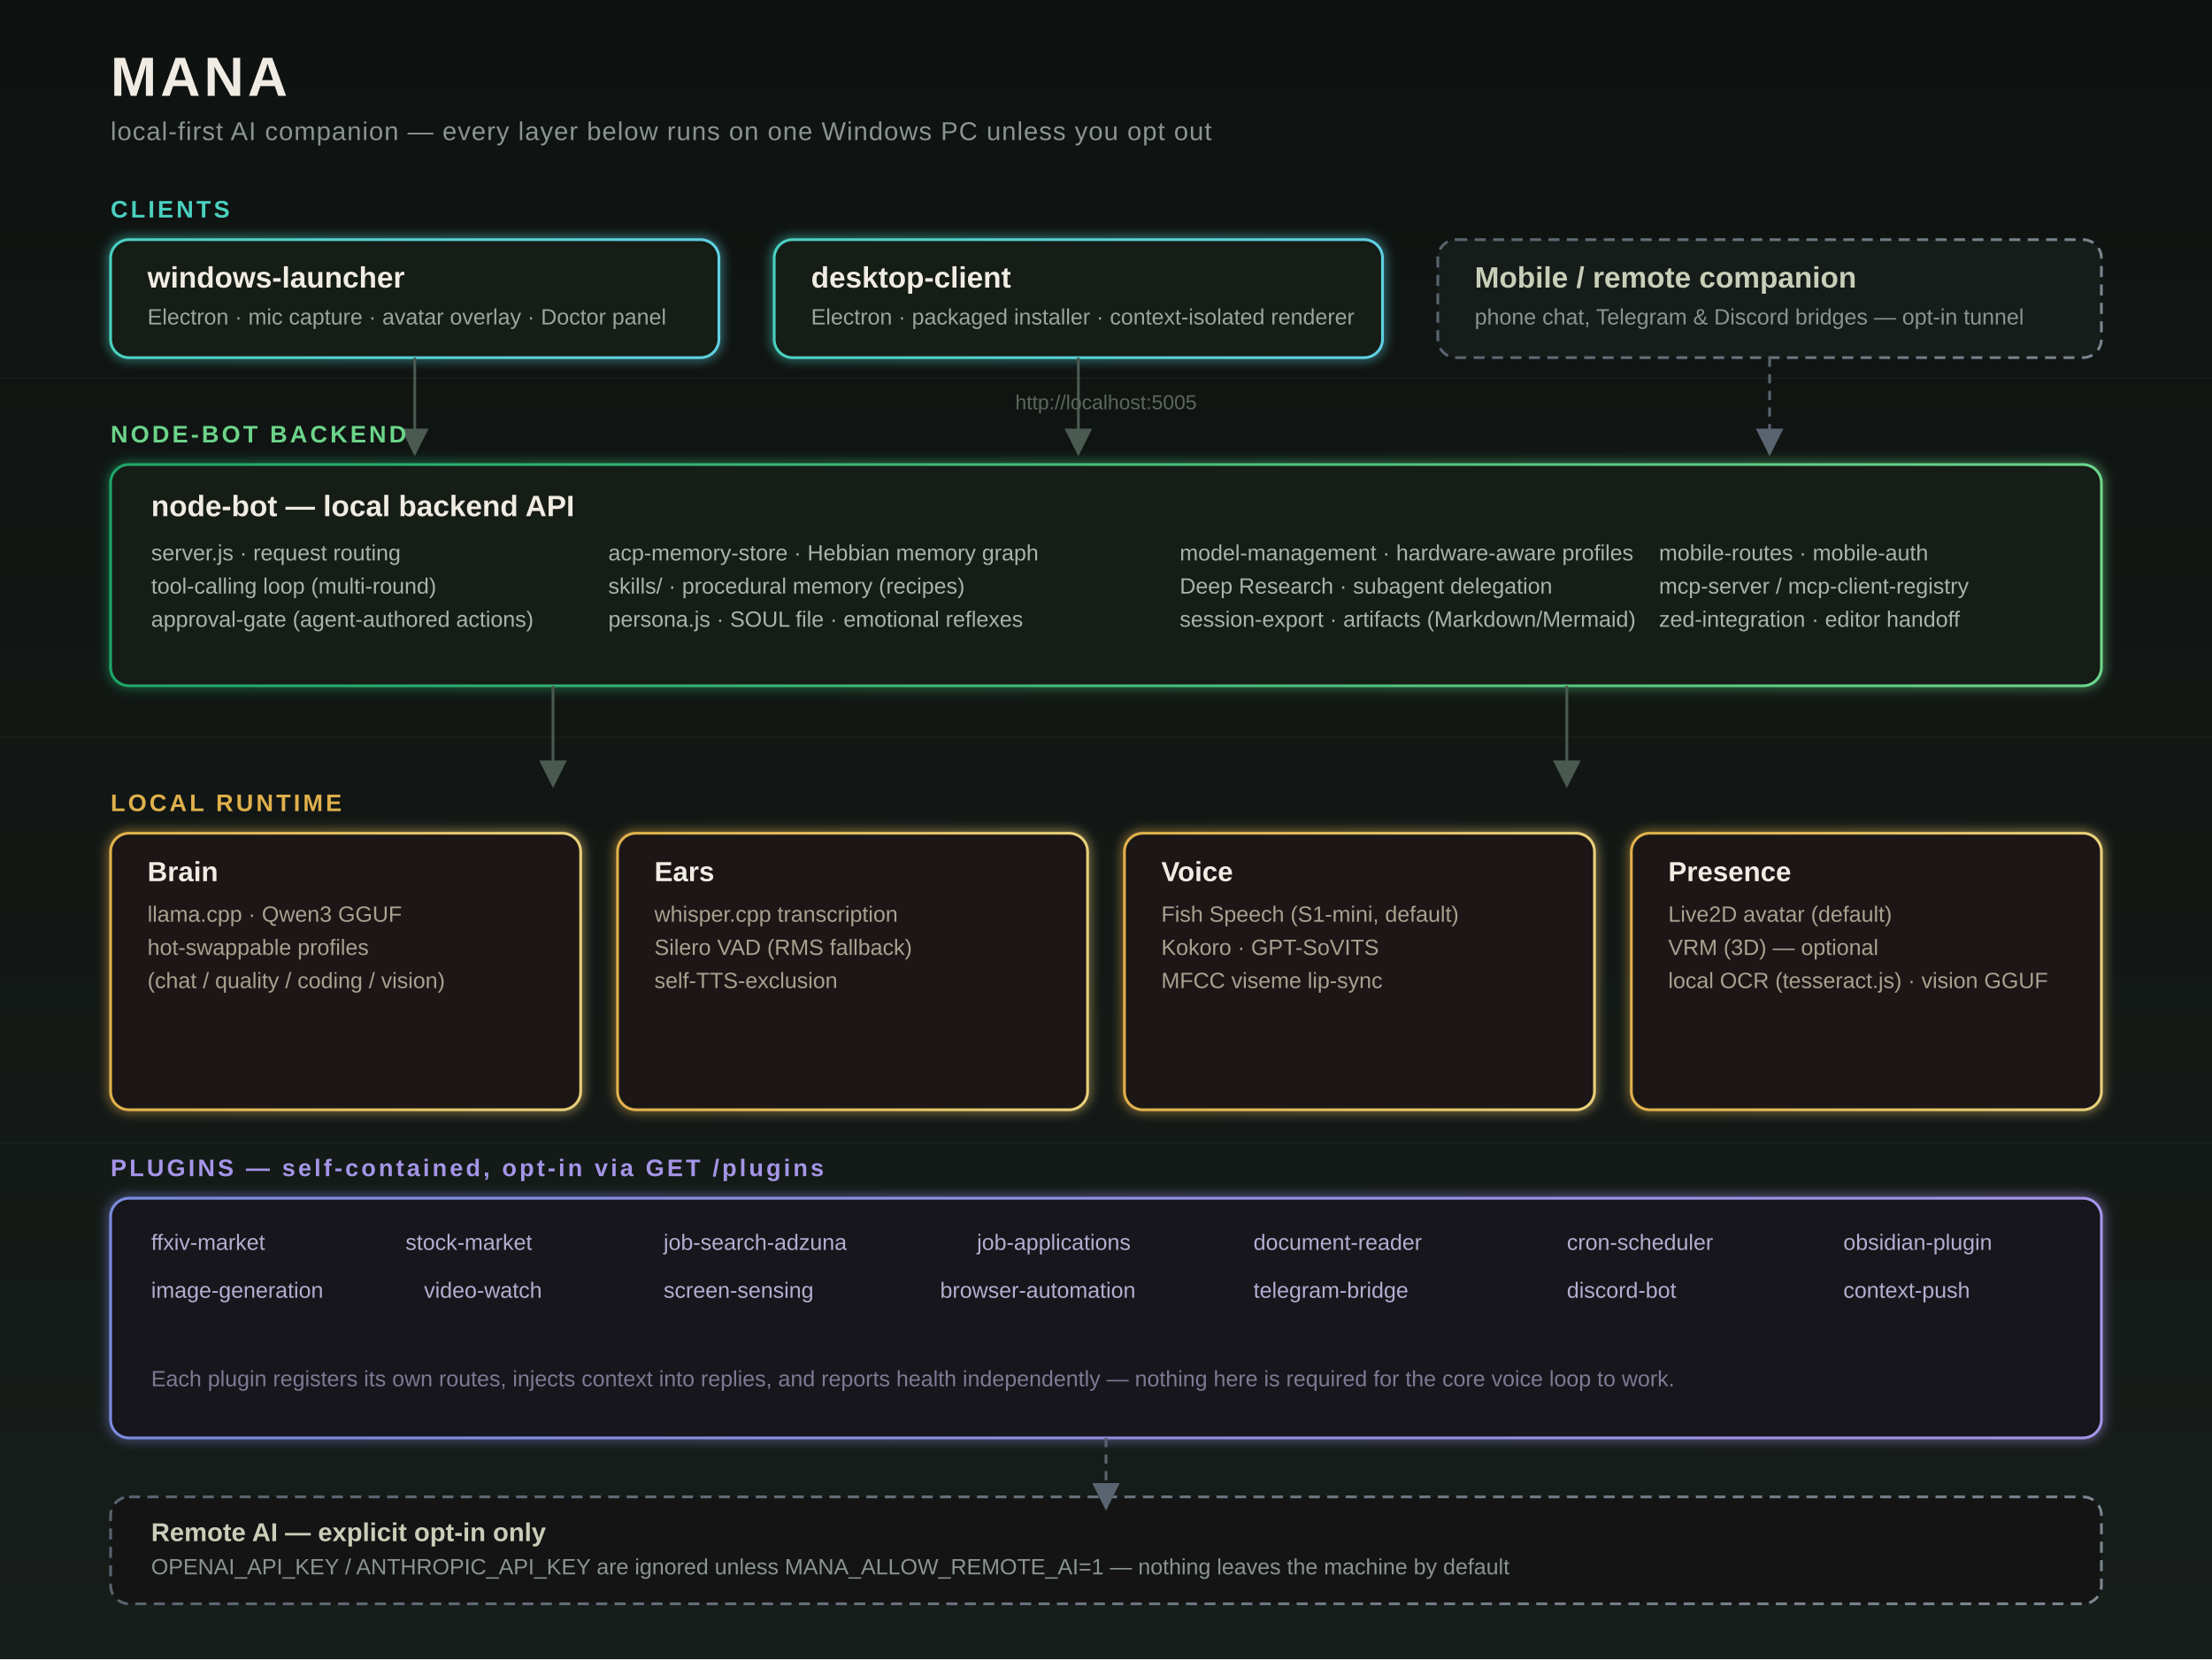
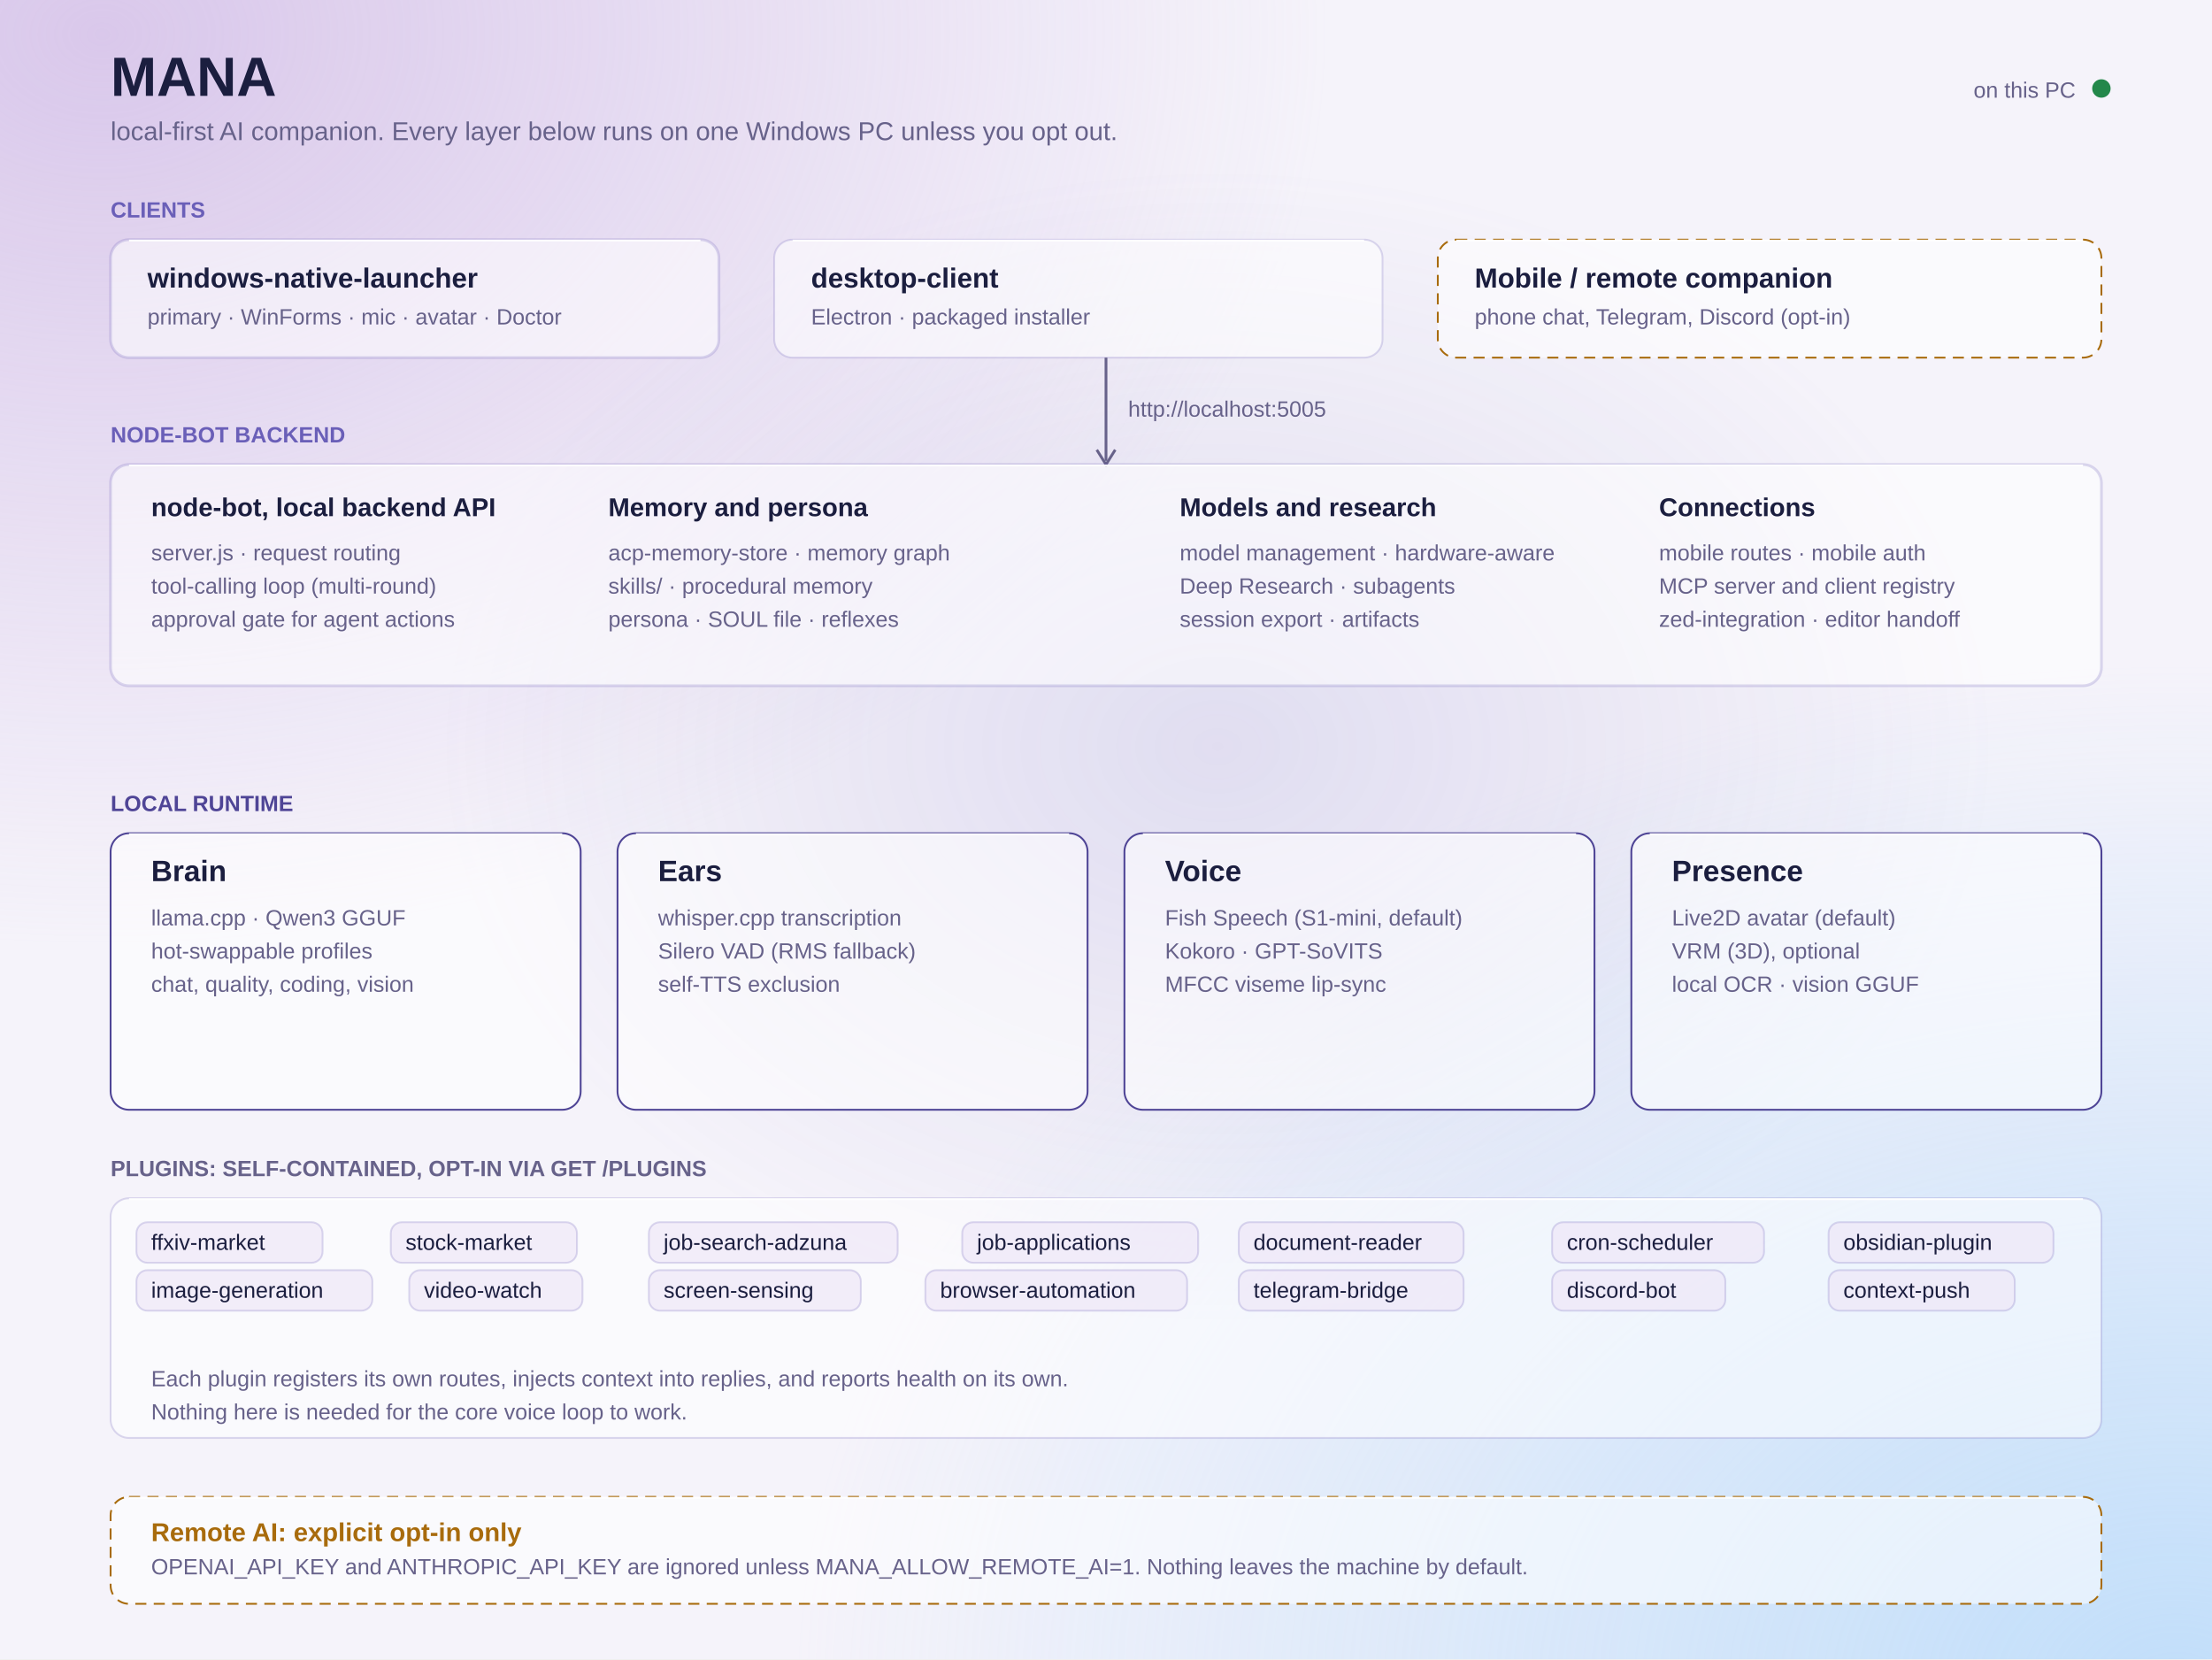
- <svg xmlns="http://www.w3.org/2000/svg" viewBox="0 0 1200 900" font-family="'Segoe UI', 'Helvetica Neue', Arial, sans-serif">
+ <svg xmlns="http://www.w3.org/2000/svg" viewBox="0 0 1200 900" font-family="'Segoe UI', 'Helvetica Neue', Arial, sans-serif" role="img">
  <defs>
-     <linearGradient id="bg" x1="0" y1="0" x2="0" y2="1">
-       <stop offset="0" stop-color="#0e1210" />
-       <stop offset="1" stop-color="#171d1a" />
-     </linearGradient>
-     <linearGradient id="clients" x1="0" y1="0" x2="1" y2="0">
-       <stop offset="0" stop-color="#4ad0c0" />
-       <stop offset="1" stop-color="#5fd0e0" />
-     </linearGradient>
-     <linearGradient id="core" x1="0" y1="0" x2="1" y2="0">
-       <stop offset="0" stop-color="#1fa669" />
-       <stop offset="1" stop-color="#6cd48a" />
-     </linearGradient>
-     <linearGradient id="runtime" x1="0" y1="0" x2="1" y2="0">
-       <stop offset="0" stop-color="#e0b04c" />
-       <stop offset="1" stop-color="#e8cf7a" />
-     </linearGradient>
-     <linearGradient id="plugins" x1="0" y1="0" x2="1" y2="0">
-       <stop offset="0" stop-color="#7b8ce0" />
-       <stop offset="1" stop-color="#a595e8" />
-     </linearGradient>
-     <linearGradient id="remote" x1="0" y1="0" x2="1" y2="0">
-       <stop offset="0" stop-color="#5a6470" />
-       <stop offset="1" stop-color="#7a8590" />
-     </linearGradient>
-     <filter id="glow" x="-20%" y="-20%" width="140%" height="140%">
-       <feGaussianBlur stdDeviation="3" result="b" />
-       <feMerge>
-         <feMergeNode in="b" />
-         <feMergeNode in="SourceGraphic" />
-       </feMerge>
-     </filter>
-     <marker id="arrow" markerWidth="10" markerHeight="10" refX="5" refY="5" orient="auto">
-       <path d="M0 0 L10 5 L0 10 z" fill="#4a5a50" />
-     </marker>
-     <marker id="arrowDashed" markerWidth="10" markerHeight="10" refX="5" refY="5" orient="auto">
-       <path d="M0 0 L10 5 L0 10 z" fill="#5a6470" />
-     </marker>
+     <radialGradient id="glowA" cx="0.05" cy="0.02" r="0.55">
+       <stop offset="0" stop-color="#c6aae0" stop-opacity="0.59" />
+       <stop offset="1" stop-color="#c6aae0" stop-opacity="0" />
+     </radialGradient>
+     <radialGradient id="glowB" cx="0.98" cy="1.02" r="0.62">
+       <stop offset="0" stop-color="#a3d2fa" stop-opacity="0.63" />
+       <stop offset="1" stop-color="#a3d2fa" stop-opacity="0" />
+     </radialGradient>
+     <radialGradient id="glowC" cx="0.55" cy="0.45" r="0.35">
+       <stop offset="0" stop-color="#766dbe" stop-opacity="0.16" />
+       <stop offset="1" stop-color="#766dbe" stop-opacity="0" />
+     </radialGradient>
  </defs>
-   <rect width="1200" height="900" fill="url(#bg)" />
-   <g stroke="#ffffff" stroke-opacity="0.03">
-     <line x1="0" y1="205" x2="1200" y2="205" />
-     <line x1="0" y1="400" x2="1200" y2="400" />
-     <line x1="0" y1="620" x2="1200" y2="620" />
-   </g>
-   <text x="60" y="52" fill="#f0ece4" font-size="30" font-weight="700" letter-spacing="2">MANA</text>
-   <text x="60" y="76" fill="#8a9490" font-size="14" letter-spacing="0.5">local-first AI companion — every layer below runs on one Windows PC unless you opt out</text>
-   <text x="60" y="118" fill="#4ad0c0" font-size="13" font-weight="600" letter-spacing="1.5">CLIENTS</text>
-   <rect x="60" y="130" width="330" height="64" rx="10" fill="#161c19" stroke="url(#clients)" stroke-width="1.5" filter="url(#glow)" />
-   <text x="80" y="156" fill="#f0ece4" font-size="16" font-weight="600">windows-launcher</text>
-   <text x="80" y="176" fill="#9aa5a0" font-size="12">Electron · mic capture · avatar overlay · Doctor panel</text>
-   <rect x="420" y="130" width="330" height="64" rx="10" fill="#161c19" stroke="url(#clients)" stroke-width="1.5" filter="url(#glow)" />
-   <text x="440" y="156" fill="#f0ece4" font-size="16" font-weight="600">desktop-client</text>
-   <text x="440" y="176" fill="#9aa5a0" font-size="12">Electron · packaged installer · context-isolated renderer</text>
-   <rect x="780" y="130" width="360" height="64" rx="10" fill="#161c19" stroke="url(#remote)" stroke-width="1.5" stroke-dasharray="6,4" />
-   <text x="800" y="156" fill="#c8ceb8" font-size="16" font-weight="600">Mobile / remote companion</text>
-   <text x="800" y="176" fill="#8a9490" font-size="12">phone chat, Telegram &amp; Discord bridges — opt-in tunnel</text>
-   <line x1="225" y1="194" x2="225" y2="240" stroke="#4a5a50" stroke-width="1.5" marker-end="url(#arrow)" />
-   <line x1="585" y1="194" x2="585" y2="240" stroke="#4a5a50" stroke-width="1.5" marker-end="url(#arrow)" />
-   <line x1="960" y1="194" x2="960" y2="240" stroke="#5a6470" stroke-width="1.5" stroke-dasharray="5,4" marker-end="url(#arrowDashed)" />
-   <text x="600" y="222" fill="#5c665f" font-size="11" text-anchor="middle">http://localhost:5005</text>
-   <text x="60" y="240" fill="#6cd48a" font-size="13" font-weight="600" letter-spacing="1.5">NODE-BOT BACKEND</text>
-   <rect x="60" y="252" width="1080" height="120" rx="10" fill="#141a17" stroke="url(#core)" stroke-width="1.5" filter="url(#glow)" />
-   <text x="82" y="280" fill="#f0ece4" font-size="16" font-weight="700">node-bot — local backend API</text>
-   <g font-size="12" fill="#a8b3ab">
-     <text x="82" y="304">server.js · request routing</text>
-     <text x="82" y="322">tool-calling loop (multi-round)</text>
-     <text x="82" y="340">approval-gate (agent-authored actions)</text>
-     <text x="330" y="304">acp-memory-store · Hebbian memory graph</text>
-     <text x="330" y="322">skills/ · procedural memory (recipes)</text>
-     <text x="330" y="340">persona.js · SOUL file · emotional reflexes</text>
-     <text x="640" y="304">model-management · hardware-aware profiles</text>
-     <text x="640" y="322">Deep Research · subagent delegation</text>
-     <text x="640" y="340">session-export · artifacts (Markdown/Mermaid)</text>
-     <text x="900" y="304">mobile-routes · mobile-auth</text>
-     <text x="900" y="322">mcp-server / mcp-client-registry</text>
-     <text x="900" y="340">zed-integration · editor handoff</text>
-   </g>
-   <line x1="300" y1="372" x2="300" y2="420" stroke="#4a5a50" stroke-width="1.5" marker-end="url(#arrow)" />
-   <line x1="850" y1="372" x2="850" y2="420" stroke="#4a5a50" stroke-width="1.5" marker-end="url(#arrow)" />
-   <text x="60" y="440" fill="#e0b04c" font-size="13" font-weight="600" letter-spacing="1.5">LOCAL RUNTIME</text>
-   <rect x="60" y="452" width="255" height="150" rx="10" fill="#1a1712" stroke="url(#runtime)" stroke-width="1.5" filter="url(#glow)" />
-   <text x="80" y="478" fill="#f0ece4" font-size="15" font-weight="600">Brain</text>
-   <text x="80" y="500" fill="#a8a190" font-size="12">llama.cpp · Qwen3 GGUF</text>
-   <text x="80" y="518" fill="#a8a190" font-size="12">hot-swappable profiles</text>
-   <text x="80" y="536" fill="#a8a190" font-size="12">(chat / quality / coding / vision)</text>
-   <rect x="335" y="452" width="255" height="150" rx="10" fill="#1a1712" stroke="url(#runtime)" stroke-width="1.5" filter="url(#glow)" />
-   <text x="355" y="478" fill="#f0ece4" font-size="15" font-weight="600">Ears</text>
-   <text x="355" y="500" fill="#a8a190" font-size="12">whisper.cpp transcription</text>
-   <text x="355" y="518" fill="#a8a190" font-size="12">Silero VAD (RMS fallback)</text>
-   <text x="355" y="536" fill="#a8a190" font-size="12">self-TTS-exclusion</text>
-   <rect x="610" y="452" width="255" height="150" rx="10" fill="#1a1712" stroke="url(#runtime)" stroke-width="1.5" filter="url(#glow)" />
-   <text x="630" y="478" fill="#f0ece4" font-size="15" font-weight="600">Voice</text>
-   <text x="630" y="500" fill="#a8a190" font-size="12">Fish Speech (S1-mini, default)</text>
-   <text x="630" y="518" fill="#a8a190" font-size="12">Kokoro · GPT-SoVITS</text>
-   <text x="630" y="536" fill="#a8a190" font-size="12">MFCC viseme lip-sync</text>
-   <rect x="885" y="452" width="255" height="150" rx="10" fill="#1a1712" stroke="url(#runtime)" stroke-width="1.5" filter="url(#glow)" />
-   <text x="905" y="478" fill="#f0ece4" font-size="15" font-weight="600">Presence</text>
-   <text x="905" y="500" fill="#a8a190" font-size="12">Live2D avatar (default)</text>
-   <text x="905" y="518" fill="#a8a190" font-size="12">VRM (3D) — optional</text>
-   <text x="905" y="536" fill="#a8a190" font-size="12">local OCR (tesseract.js) · vision GGUF</text>
-   <text x="60" y="638" fill="#a595e8" font-size="13" font-weight="600" letter-spacing="1.5">PLUGINS — self-contained, opt-in via GET /plugins</text>
-   <rect x="60" y="650" width="1080" height="130" rx="10" fill="#17151f" stroke="url(#plugins)" stroke-width="1.5" filter="url(#glow)" />
-   <g font-size="12" fill="#b3aed0">
-     <text x="82" y="678">ffxiv-market</text>
-     <text x="220" y="678">stock-market</text>
-     <text x="360" y="678">job-search-adzuna</text>
-     <text x="530" y="678">job-applications</text>
-     <text x="680" y="678">document-reader</text>
-     <text x="850" y="678">cron-scheduler</text>
-     <text x="1000" y="678">obsidian-plugin</text>
-     <text x="82" y="704">image-generation</text>
-     <text x="230" y="704">video-watch</text>
-     <text x="360" y="704">screen-sensing</text>
-     <text x="510" y="704">browser-automation</text>
-     <text x="680" y="704">telegram-bridge</text>
-     <text x="850" y="704">discord-bot</text>
-     <text x="1000" y="704">context-push</text>
-   </g>
-   <text x="82" y="752" fill="#7d7a94" font-size="12">Each plugin registers its own routes, injects context into replies, and reports health independently — nothing here is required for the core voice loop to work.</text>
-   <rect x="60" y="812" width="1080" height="58" rx="10" fill="#141414" stroke="url(#remote)" stroke-width="1.5" stroke-dasharray="6,4" />
-   <text x="82" y="836" fill="#c8ceb8" font-size="14" font-weight="600">Remote AI — explicit opt-in only</text>
-   <text x="82" y="854" fill="#8a9490" font-size="12">OPENAI_API_KEY / ANTHROPIC_API_KEY are ignored unless MANA_ALLOW_REMOTE_AI=1 — nothing leaves the machine by default</text>
-   <line x1="600" y1="780" x2="600" y2="812" stroke="#5a6470" stroke-width="1.5" stroke-dasharray="5,4" marker-end="url(#arrowDashed)" />
+   <rect width="1200" height="900" fill="#f5f3fa" />
+   <rect width="1200" height="900" fill="url(#glowA)" />
+   <rect width="1200" height="900" fill="url(#glowB)" />
+   <rect width="1200" height="900" fill="url(#glowC)" />
+   <text x="60" y="52" font-size="30" font-weight="600" fill="#1b1e3f" text-anchor="start">MANA</text>
+   <text x="60" y="76" font-size="14" font-weight="400" fill="#67628a" text-anchor="start">local-first AI companion. Every layer below runs on one Windows PC unless you opt out.</text>
+   <circle cx="1140" cy="48" r="5" fill="#23874a" />
+   <text x="1126" y="53" font-size="12" font-weight="400" fill="#67628a" text-anchor="end">on this PC</text>
+   <text x="60" y="118" font-size="12" font-weight="600" fill="#6a5fb8" text-anchor="start">CLIENTS</text>
+   <rect x="60" y="130" width="330" height="64" rx="10" fill="#ffffff" fill-opacity="0.55" stroke="#6a5fb8" stroke-opacity="0.22" stroke-width="1.5" />
+   <path d="M70 130.5 H380" stroke="#ffffff" stroke-opacity="0.95" stroke-width="1" />
+   <text x="80" y="156" font-size="15" font-weight="600" fill="#1b1e3f" text-anchor="start">windows-native-launcher</text>
+   <text x="80" y="176" font-size="12" font-weight="400" fill="#67628a" text-anchor="start">primary · WinForms · mic · avatar · Doctor</text>
+   <rect x="420" y="130" width="330" height="64" rx="10" fill="#ffffff" fill-opacity="0.55" stroke="#6a5fb8" stroke-opacity="0.22" stroke-width="1" />
+   <path d="M430 130.5 H740" stroke="#ffffff" stroke-opacity="0.95" stroke-width="1" />
+   <text x="440" y="156" font-size="15" font-weight="600" fill="#1b1e3f" text-anchor="start">desktop-client</text>
+   <text x="440" y="176" font-size="12" font-weight="400" fill="#67628a" text-anchor="start">Electron · packaged installer</text>
+   <rect x="780" y="130" width="360" height="64" rx="10" fill="#ffffff" fill-opacity="0.55" stroke="#a86b0c" stroke-width="1" stroke-dasharray="6,4" />
+   <path d="M790 130.5 H1130" stroke="#ffffff" stroke-opacity="0.95" stroke-width="1" />
+   <text x="800" y="156" font-size="15" font-weight="600" fill="#1b1e3f" text-anchor="start">Mobile / remote companion</text>
+   <text x="800" y="176" font-size="12" font-weight="400" fill="#67628a" text-anchor="start">phone chat, Telegram, Discord (opt-in)</text>
+   <line x1="600" y1="194" x2="600" y2="250" stroke="#67628a" stroke-width="1.5" />
+   <path d="M595 244 L600 252 L605 244" fill="none" stroke="#67628a" stroke-width="1.5" />
+   <text x="612" y="226" font-size="12" font-weight="400" fill="#67628a" text-anchor="start">http://localhost:5005</text>
+   <text x="60" y="240" font-size="12" font-weight="600" fill="#6a5fb8" text-anchor="start">NODE-BOT BACKEND</text>
+   <rect x="60" y="252" width="1080" height="120" rx="10" fill="#ffffff" fill-opacity="0.55" stroke="#6a5fb8" stroke-opacity="0.22" stroke-width="1.5" />
+   <path d="M70 252.5 H1130" stroke="#ffffff" stroke-opacity="0.95" stroke-width="1" />
+   <text x="82" y="280" font-size="14" font-weight="600" fill="#1b1e3f" text-anchor="start">node-bot, local backend API</text>
+   <text x="82" y="304" font-size="12" font-weight="400" fill="#67628a" text-anchor="start">server.js · request routing</text>
+   <text x="82" y="322" font-size="12" font-weight="400" fill="#67628a" text-anchor="start">tool-calling loop (multi-round)</text>
+   <text x="82" y="340" font-size="12" font-weight="400" fill="#67628a" text-anchor="start">approval gate for agent actions</text>
+   <text x="330" y="280" font-size="14" font-weight="600" fill="#1b1e3f" text-anchor="start">Memory and persona</text>
+   <text x="330" y="304" font-size="12" font-weight="400" fill="#67628a" text-anchor="start">acp-memory-store · memory graph</text>
+   <text x="330" y="322" font-size="12" font-weight="400" fill="#67628a" text-anchor="start">skills/ · procedural memory</text>
+   <text x="330" y="340" font-size="12" font-weight="400" fill="#67628a" text-anchor="start">persona · SOUL file · reflexes</text>
+   <text x="640" y="280" font-size="14" font-weight="600" fill="#1b1e3f" text-anchor="start">Models and research</text>
+   <text x="640" y="304" font-size="12" font-weight="400" fill="#67628a" text-anchor="start">model management · hardware-aware</text>
+   <text x="640" y="322" font-size="12" font-weight="400" fill="#67628a" text-anchor="start">Deep Research · subagents</text>
+   <text x="640" y="340" font-size="12" font-weight="400" fill="#67628a" text-anchor="start">session export · artifacts</text>
+   <text x="900" y="280" font-size="14" font-weight="600" fill="#1b1e3f" text-anchor="start">Connections</text>
+   <text x="900" y="304" font-size="12" font-weight="400" fill="#67628a" text-anchor="start">mobile routes · mobile auth</text>
+   <text x="900" y="322" font-size="12" font-weight="400" fill="#67628a" text-anchor="start">MCP server and client registry</text>
+   <text x="900" y="340" font-size="12" font-weight="400" fill="#67628a" text-anchor="start">zed-integration · editor handoff</text>
+   <text x="60" y="440" font-size="12" font-weight="600" fill="#4f4596" text-anchor="start">LOCAL RUNTIME</text>
+   <rect x="60" y="452" width="255" height="150" rx="10" fill="#ffffff" fill-opacity="0.55" stroke="#4f4596" stroke-width="1" />
+   <path d="M70 452.5 H305" stroke="#ffffff" stroke-opacity="0.95" stroke-width="1" />
+   <text x="82" y="478" font-size="16" font-weight="600" fill="#1b1e3f" text-anchor="start">Brain</text>
+   <text x="82" y="502" font-size="12" font-weight="400" fill="#67628a" text-anchor="start">llama.cpp · Qwen3 GGUF</text>
+   <text x="82" y="520" font-size="12" font-weight="400" fill="#67628a" text-anchor="start">hot-swappable profiles</text>
+   <text x="82" y="538" font-size="12" font-weight="400" fill="#67628a" text-anchor="start">chat, quality, coding, vision</text>
+   <rect x="335" y="452" width="255" height="150" rx="10" fill="#ffffff" fill-opacity="0.55" stroke="#4f4596" stroke-width="1" />
+   <path d="M345 452.5 H580" stroke="#ffffff" stroke-opacity="0.95" stroke-width="1" />
+   <text x="357" y="478" font-size="16" font-weight="600" fill="#1b1e3f" text-anchor="start">Ears</text>
+   <text x="357" y="502" font-size="12" font-weight="400" fill="#67628a" text-anchor="start">whisper.cpp transcription</text>
+   <text x="357" y="520" font-size="12" font-weight="400" fill="#67628a" text-anchor="start">Silero VAD (RMS fallback)</text>
+   <text x="357" y="538" font-size="12" font-weight="400" fill="#67628a" text-anchor="start">self-TTS exclusion</text>
+   <rect x="610" y="452" width="255" height="150" rx="10" fill="#ffffff" fill-opacity="0.55" stroke="#4f4596" stroke-width="1" />
+   <path d="M620 452.5 H855" stroke="#ffffff" stroke-opacity="0.95" stroke-width="1" />
+   <text x="632" y="478" font-size="16" font-weight="600" fill="#1b1e3f" text-anchor="start">Voice</text>
+   <text x="632" y="502" font-size="12" font-weight="400" fill="#67628a" text-anchor="start">Fish Speech (S1-mini, default)</text>
+   <text x="632" y="520" font-size="12" font-weight="400" fill="#67628a" text-anchor="start">Kokoro · GPT-SoVITS</text>
+   <text x="632" y="538" font-size="12" font-weight="400" fill="#67628a" text-anchor="start">MFCC viseme lip-sync</text>
+   <rect x="885" y="452" width="255" height="150" rx="10" fill="#ffffff" fill-opacity="0.55" stroke="#4f4596" stroke-width="1" />
+   <path d="M895 452.5 H1130" stroke="#ffffff" stroke-opacity="0.95" stroke-width="1" />
+   <text x="907" y="478" font-size="16" font-weight="600" fill="#1b1e3f" text-anchor="start">Presence</text>
+   <text x="907" y="502" font-size="12" font-weight="400" fill="#67628a" text-anchor="start">Live2D avatar (default)</text>
+   <text x="907" y="520" font-size="12" font-weight="400" fill="#67628a" text-anchor="start">VRM (3D), optional</text>
+   <text x="907" y="538" font-size="12" font-weight="400" fill="#67628a" text-anchor="start">local OCR · vision GGUF</text>
+   <text x="60" y="638" font-size="12" font-weight="600" fill="#67628a" text-anchor="start">PLUGINS: SELF-CONTAINED, OPT-IN VIA GET /PLUGINS</text>
+   <rect x="60" y="650" width="1080" height="130" rx="10" fill="#ffffff" fill-opacity="0.55" stroke="#6a5fb8" stroke-opacity="0.22" stroke-width="1" />
+   <path d="M70 650.5 H1130" stroke="#ffffff" stroke-opacity="0.95" stroke-width="1" />
+   <rect x="74" y="663" width="101" height="22" rx="6" fill="#eee7f8" fill-opacity="0.7" stroke="#6a5fb8" stroke-opacity="0.22" stroke-width="1" />
+   <text x="82" y="678" font-size="12" font-weight="400" fill="#1b1e3f" text-anchor="start">ffxiv-market</text>
+   <rect x="212" y="663" width="101" height="22" rx="6" fill="#eee7f8" fill-opacity="0.7" stroke="#6a5fb8" stroke-opacity="0.22" stroke-width="1" />
+   <text x="220" y="678" font-size="12" font-weight="400" fill="#1b1e3f" text-anchor="start">stock-market</text>
+   <rect x="352" y="663" width="135" height="22" rx="6" fill="#eee7f8" fill-opacity="0.7" stroke="#6a5fb8" stroke-opacity="0.22" stroke-width="1" />
+   <text x="360" y="678" font-size="12" font-weight="400" fill="#1b1e3f" text-anchor="start">job-search-adzuna</text>
+   <rect x="522" y="663" width="128" height="22" rx="6" fill="#eee7f8" fill-opacity="0.7" stroke="#6a5fb8" stroke-opacity="0.22" stroke-width="1" />
+   <text x="530" y="678" font-size="12" font-weight="400" fill="#1b1e3f" text-anchor="start">job-applications</text>
+   <rect x="672" y="663" width="122" height="22" rx="6" fill="#eee7f8" fill-opacity="0.7" stroke="#6a5fb8" stroke-opacity="0.22" stroke-width="1" />
+   <text x="680" y="678" font-size="12" font-weight="400" fill="#1b1e3f" text-anchor="start">document-reader</text>
+   <rect x="842" y="663" width="115" height="22" rx="6" fill="#eee7f8" fill-opacity="0.7" stroke="#6a5fb8" stroke-opacity="0.22" stroke-width="1" />
+   <text x="850" y="678" font-size="12" font-weight="400" fill="#1b1e3f" text-anchor="start">cron-scheduler</text>
+   <rect x="992" y="663" width="122" height="22" rx="6" fill="#eee7f8" fill-opacity="0.7" stroke="#6a5fb8" stroke-opacity="0.22" stroke-width="1" />
+   <text x="1000" y="678" font-size="12" font-weight="400" fill="#1b1e3f" text-anchor="start">obsidian-plugin</text>
+   <rect x="74" y="689" width="128" height="22" rx="6" fill="#eee7f8" fill-opacity="0.7" stroke="#6a5fb8" stroke-opacity="0.22" stroke-width="1" />
+   <text x="82" y="704" font-size="12" font-weight="400" fill="#1b1e3f" text-anchor="start">image-generation</text>
+   <rect x="222" y="689" width="94" height="22" rx="6" fill="#eee7f8" fill-opacity="0.7" stroke="#6a5fb8" stroke-opacity="0.22" stroke-width="1" />
+   <text x="230" y="704" font-size="12" font-weight="400" fill="#1b1e3f" text-anchor="start">video-watch</text>
+   <rect x="352" y="689" width="115" height="22" rx="6" fill="#eee7f8" fill-opacity="0.7" stroke="#6a5fb8" stroke-opacity="0.22" stroke-width="1" />
+   <text x="360" y="704" font-size="12" font-weight="400" fill="#1b1e3f" text-anchor="start">screen-sensing</text>
+   <rect x="502" y="689" width="142" height="22" rx="6" fill="#eee7f8" fill-opacity="0.7" stroke="#6a5fb8" stroke-opacity="0.22" stroke-width="1" />
+   <text x="510" y="704" font-size="12" font-weight="400" fill="#1b1e3f" text-anchor="start">browser-automation</text>
+   <rect x="672" y="689" width="122" height="22" rx="6" fill="#eee7f8" fill-opacity="0.7" stroke="#6a5fb8" stroke-opacity="0.22" stroke-width="1" />
+   <text x="680" y="704" font-size="12" font-weight="400" fill="#1b1e3f" text-anchor="start">telegram-bridge</text>
+   <rect x="842" y="689" width="94" height="22" rx="6" fill="#eee7f8" fill-opacity="0.7" stroke="#6a5fb8" stroke-opacity="0.22" stroke-width="1" />
+   <text x="850" y="704" font-size="12" font-weight="400" fill="#1b1e3f" text-anchor="start">discord-bot</text>
+   <rect x="992" y="689" width="101" height="22" rx="6" fill="#eee7f8" fill-opacity="0.7" stroke="#6a5fb8" stroke-opacity="0.22" stroke-width="1" />
+   <text x="1000" y="704" font-size="12" font-weight="400" fill="#1b1e3f" text-anchor="start">context-push</text>
+   <text x="82" y="752" font-size="12" font-weight="400" fill="#67628a" text-anchor="start">Each plugin registers its own routes, injects context into replies, and reports health on its own.</text>
+   <text x="82" y="770" font-size="12" font-weight="400" fill="#67628a" text-anchor="start">Nothing here is needed for the core voice loop to work.</text>
+   <rect x="60" y="812" width="1080" height="58" rx="10" fill="#ffffff" fill-opacity="0.55" stroke="#a86b0c" stroke-width="1" stroke-dasharray="6,4" />
+   <path d="M70 812.5 H1130" stroke="#ffffff" stroke-opacity="0.95" stroke-width="1" />
+   <text x="82" y="836" font-size="14" font-weight="600" fill="#a86b0c" text-anchor="start">Remote AI: explicit opt-in only</text>
+   <text x="82" y="854" font-size="12" font-weight="400" fill="#67628a" text-anchor="start">OPENAI_API_KEY and ANTHROPIC_API_KEY are ignored unless MANA_ALLOW_REMOTE_AI=1. Nothing leaves the machine by default.</text>
</svg>
